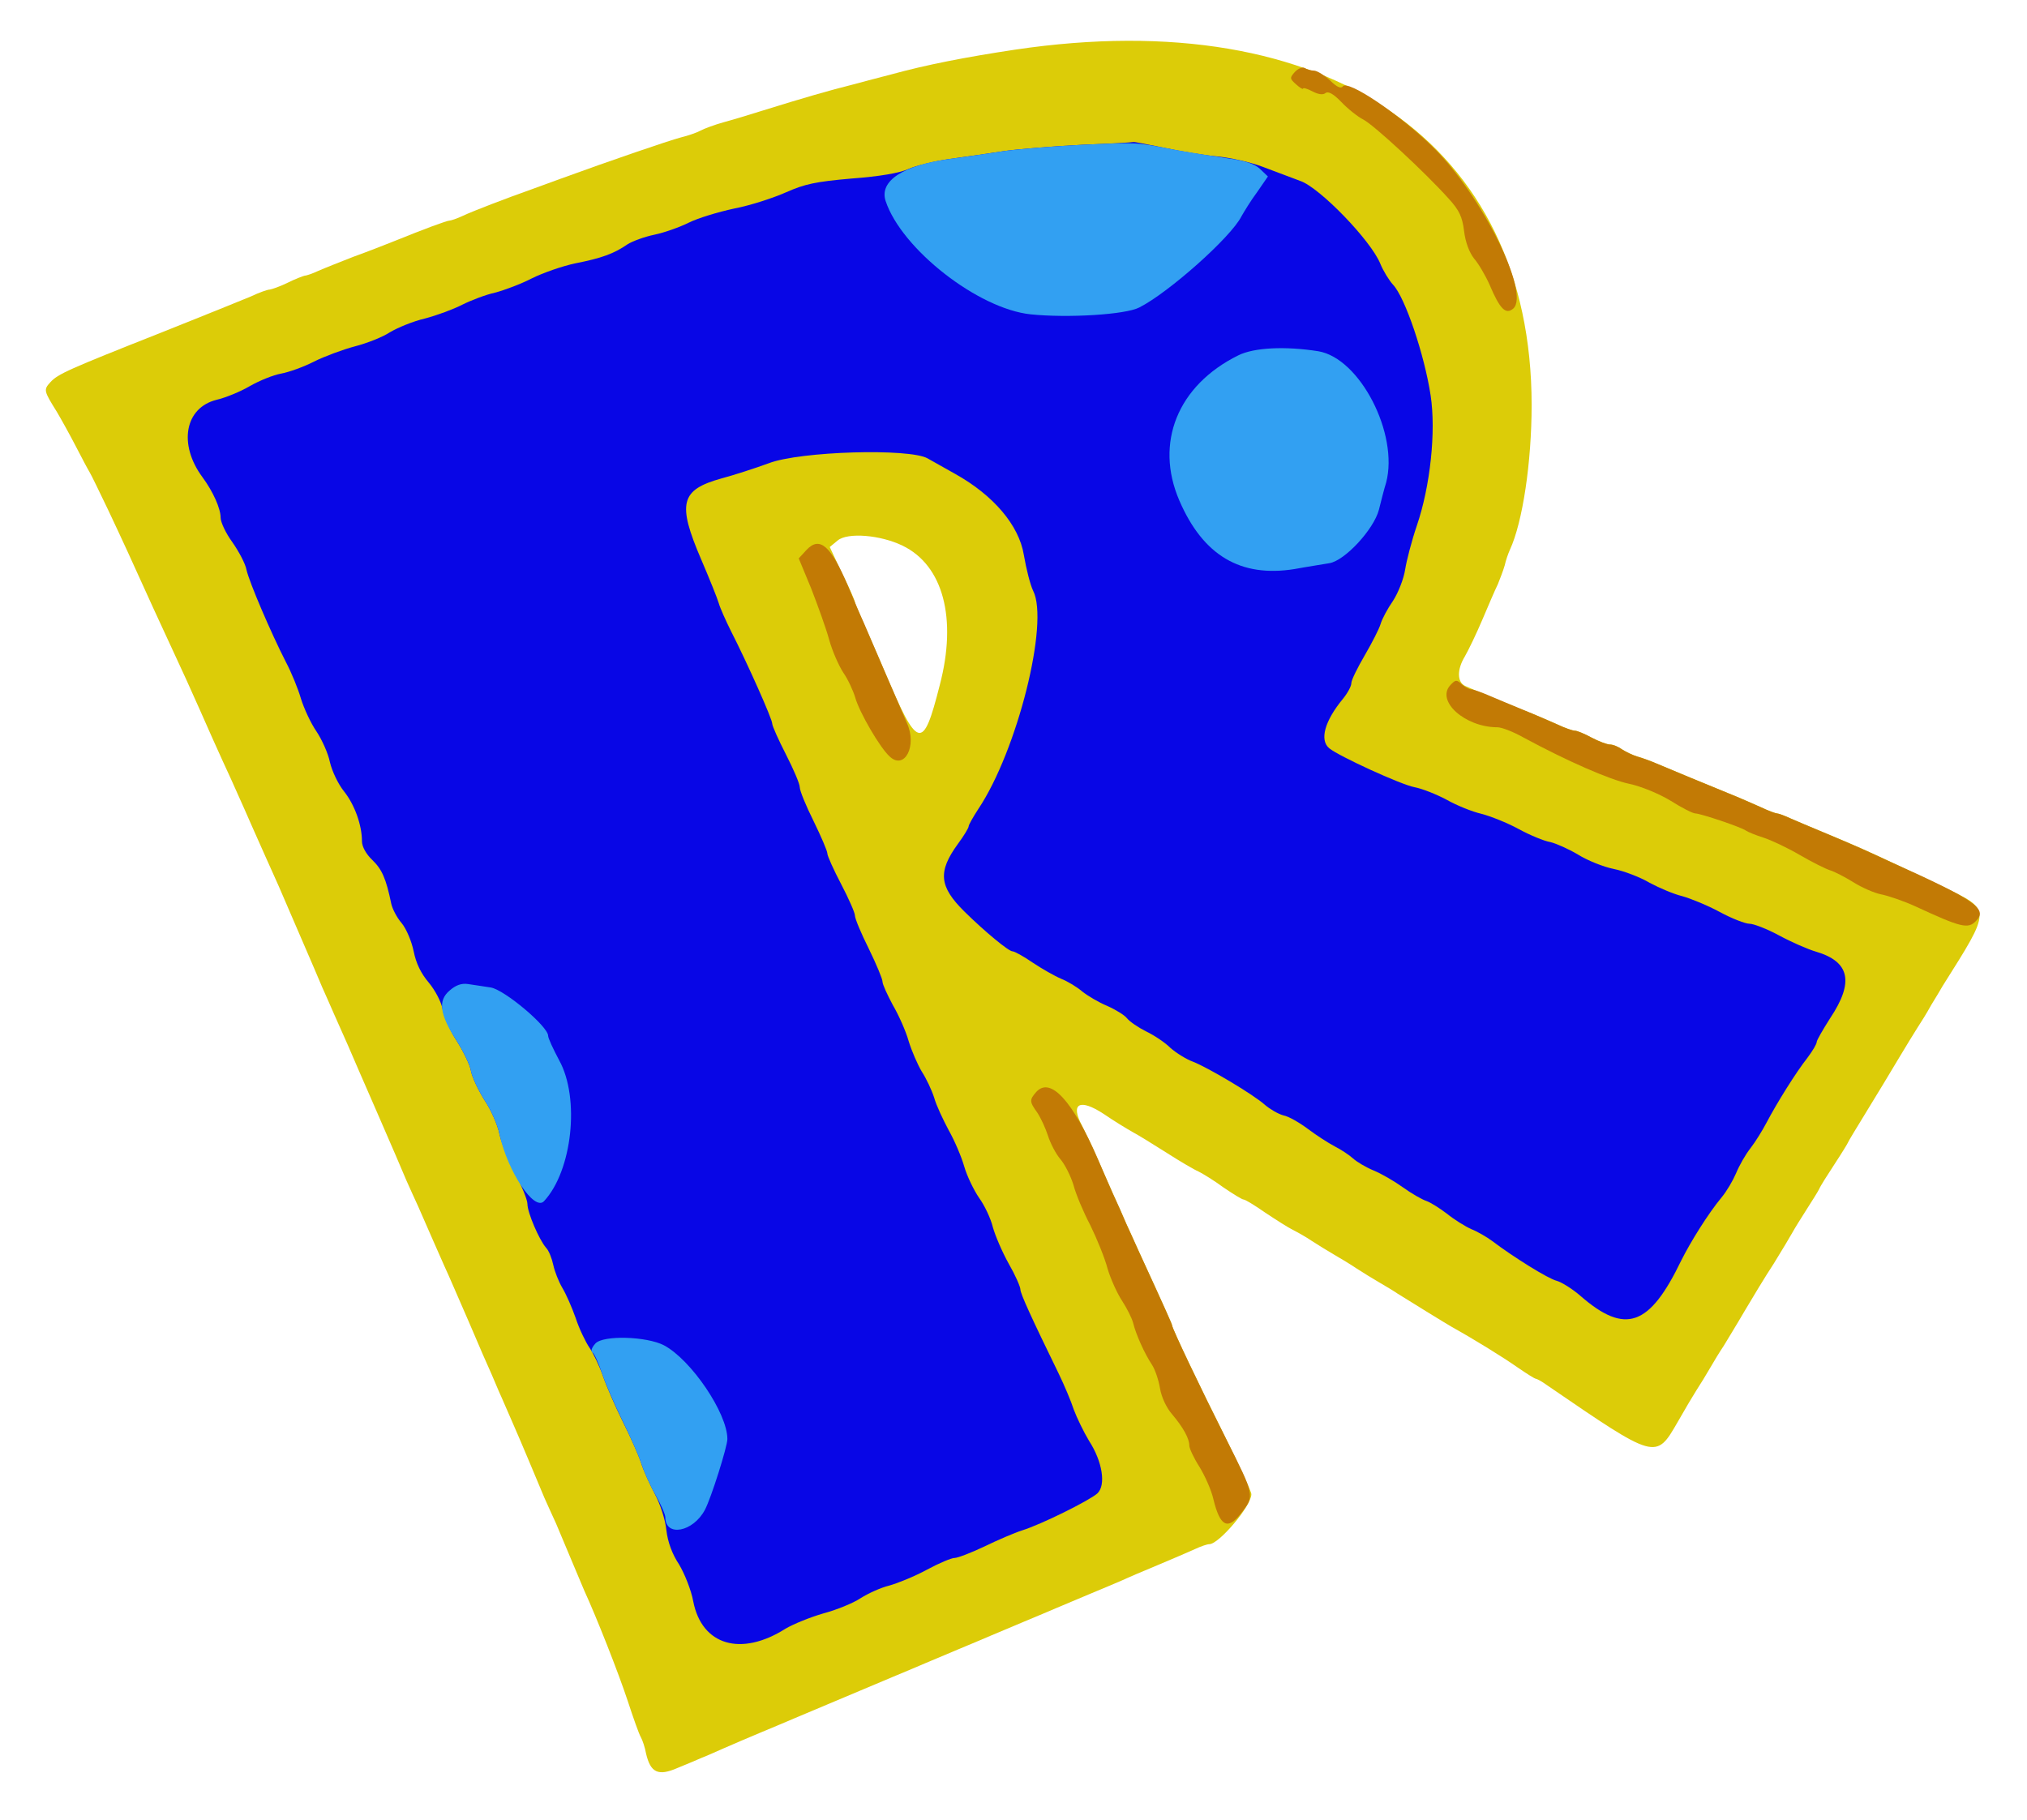
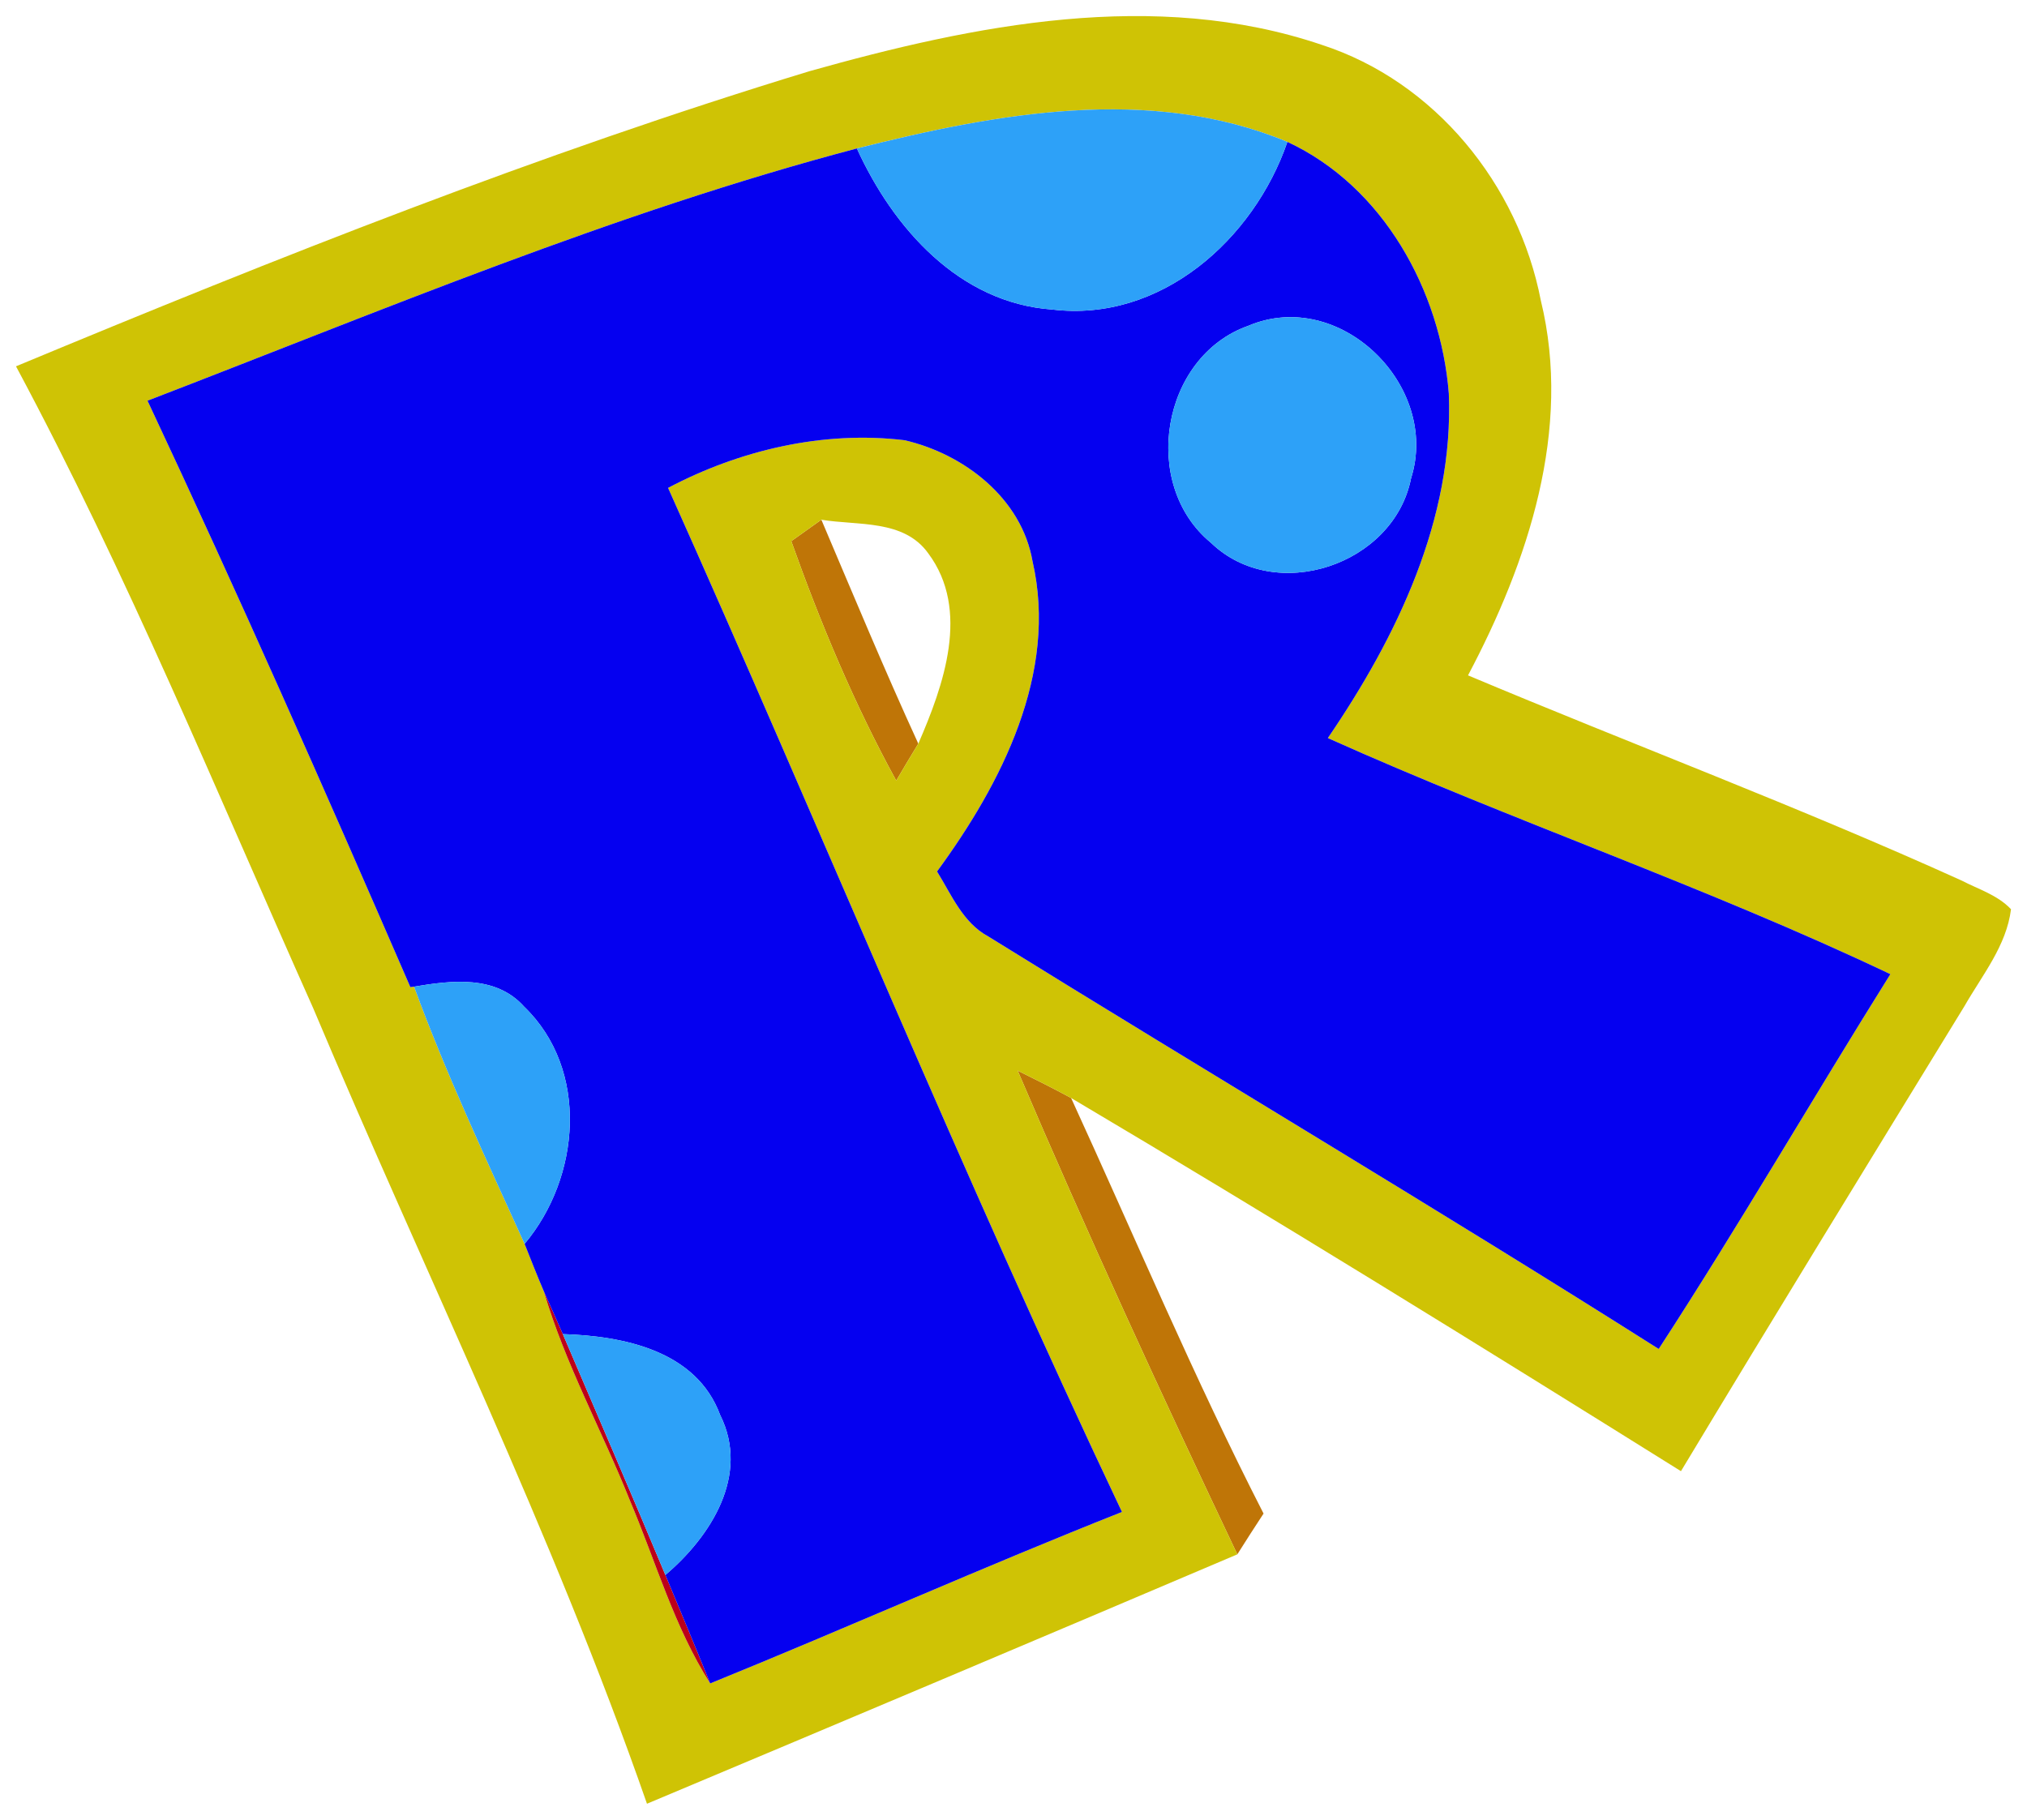
- <svg xmlns="http://www.w3.org/2000/svg" viewBox="0 0 147 132">
-   <g transform="scale(0.25)">
-     <g transform="translate(0,528) scale(0.1,-0.1)">
-       <path fill="#dccc08" d="M2945 5136 c-146 -22 -258 -44 -360 -72 -27 -7 -77 -20 -110 -29 -65 -16 -151 -41 -260 -75 -38 -12 -91 -28 -117 -35 -25 -7 -55 -18 -66 -24 -11 -6 -37 -15 -58 -20 -34 -9 -201 -66 -349 -120 -27 -10 -66 -24 -85 -31 -65 -23 -165 -61 -197 -76 -17 -8 -35 -14 -39 -14 -8 0 -75 -25 -164 -61 -25 -10 -76 -30 -115 -44 -38 -15 -84 -33 -102 -41 -17 -8 -35 -14 -40 -14 -4 -1 -26 -9 -48 -20 -22 -11 -46 -19 -52 -20 -7 0 -32 -9 -55 -20 -24 -10 -140 -57 -258 -104 -273 -108 -302 -121 -324 -145 -20 -22 -19 -25 19 -86 13 -22 38 -67 55 -100 17 -33 35 -67 40 -75 5 -8 29 -58 54 -110 42 -89 64 -137 131 -285 15 -33 42 -91 60 -130 18 -38 52 -113 75 -165 23 -52 53 -120 67 -150 14 -30 34 -74 44 -97 11 -24 28 -63 39 -88 11 -25 29 -65 40 -90 11 -25 29 -64 39 -87 10 -24 40 -92 66 -153 26 -60 53 -123 60 -140 7 -16 23 -51 34 -77 12 -27 30 -67 40 -90 10 -24 49 -113 86 -198 37 -85 75 -173 84 -195 10 -22 25 -56 34 -75 33 -76 58 -132 76 -173 11 -23 42 -96 71 -162 28 -66 58 -135 66 -152 8 -18 20 -48 28 -65 8 -18 23 -53 34 -78 11 -25 32 -74 47 -110 15 -36 35 -83 44 -105 10 -22 25 -56 34 -75 8 -19 27 -64 42 -100 15 -36 33 -78 40 -95 35 -76 99 -238 126 -320 16 -49 33 -97 38 -105 5 -9 12 -30 15 -47 13 -56 35 -67 92 -42 27 11 58 24 69 29 11 4 40 17 65 28 25 11 74 32 110 47 36 15 79 33 95 40 17 7 59 25 95 40 36 15 79 33 95 40 17 7 59 25 95 40 36 15 79 33 95 40 17 7 59 25 95 40 36 15 79 33 95 40 17 7 59 25 95 40 36 15 79 33 95 40 17 7 59 25 95 40 36 15 79 33 95 40 17 8 64 28 105 45 41 17 89 38 107 46 17 8 35 14 41 14 28 0 122 111 122 145 0 8 -34 81 -74 162 -72 143 -156 319 -156 328 0 3 -19 46 -99 220 -10 22 -25 56 -34 75 -8 19 -26 60 -40 90 -13 30 -34 78 -46 105 -12 28 -31 67 -42 89 -35 65 -7 80 63 34 29 -20 67 -43 83 -52 17 -9 62 -37 100 -61 39 -25 80 -49 92 -54 12 -6 45 -26 72 -46 28 -19 54 -35 58 -35 5 0 33 -17 63 -38 30 -20 66 -43 80 -50 14 -7 39 -21 55 -32 17 -11 46 -29 65 -40 19 -11 49 -29 65 -40 17 -11 46 -29 65 -40 19 -11 44 -26 54 -33 56 -35 134 -83 158 -97 68 -38 147 -87 190 -117 26 -18 50 -33 53 -33 3 0 18 -8 33 -19 317 -217 315 -217 379 -106 21 37 46 79 55 93 10 15 27 43 38 62 11 19 29 49 40 65 10 17 38 62 60 100 23 39 61 102 86 140 24 39 48 79 54 90 6 11 24 40 40 65 16 25 33 52 37 60 3 8 24 41 45 73 21 32 38 60 38 61 0 2 25 43 55 92 30 49 72 118 92 152 21 35 46 76 55 90 10 15 28 44 40 66 13 21 28 46 33 55 143 227 143 220 0 289 -166 80 -238 113 -345 157 -36 15 -79 33 -97 41 -17 8 -34 14 -38 14 -4 0 -26 8 -49 19 -23 10 -63 28 -91 39 -71 29 -175 72 -210 87 -16 7 -41 16 -55 20 -14 4 -34 14 -45 21 -11 8 -26 14 -35 14 -8 0 -32 9 -53 20 -20 11 -42 20 -48 20 -7 0 -30 8 -53 19 -38 17 -62 27 -198 82 -29 12 -60 25 -68 29 -23 11 -24 47 -1 85 11 19 34 67 51 107 17 40 37 87 45 103 7 17 16 41 20 55 3 14 10 34 15 45 37 80 63 254 63 420 0 760 -589 1166 -1498 1031z m-327 -1439 c118 -57 159 -211 108 -405 -49 -193 -63 -189 -161 43 -26 61 -56 128 -66 151 -10 23 -19 44 -19 47 0 4 -16 41 -37 83 l-36 77 23 19 c29 24 124 16 188 -15z" />
-       <path fill="#c27a05" d="M3756 5071 c-15 -17 -15 -19 4 -36 11 -10 20 -15 20 -12 0 3 12 0 27 -8 17 -9 31 -11 38 -5 8 6 23 -2 46 -26 19 -20 48 -43 64 -51 31 -16 180 -154 248 -230 30 -33 39 -52 44 -93 4 -33 15 -62 29 -80 13 -15 33 -49 45 -76 30 -71 47 -88 69 -69 49 45 -92 329 -232 467 -96 95 -250 199 -263 177 -5 -7 -18 -1 -36 17 -16 15 -37 28 -46 29 -10 0 -23 4 -29 8 -6 3 -19 -2 -28 -12z M2340 3685 l-23 -25 36 -87 c19 -49 43 -115 52 -148 9 -33 28 -76 41 -96 14 -20 29 -53 35 -73 12 -43 72 -146 100 -171 43 -40 80 31 50 97 -10 24 -40 93 -66 153 -26 61 -53 124 -60 140 -8 17 -28 64 -45 105 -50 117 -82 145 -120 105z M4207 3292 c-42 -46 43 -122 137 -122 12 0 46 -13 76 -30 126 -68 249 -122 306 -134 34 -7 87 -29 120 -49 33 -21 65 -37 72 -37 15 0 134 -40 147 -50 6 -4 28 -13 50 -20 22 -7 69 -29 105 -50 36 -21 76 -41 89 -45 13 -4 44 -20 68 -35 24 -15 60 -31 81 -35 20 -4 64 -19 97 -34 134 -62 154 -67 177 -43 35 35 -2 61 -247 171 -22 10 -60 28 -85 39 -25 11 -74 32 -110 47 -36 15 -79 33 -97 41 -17 8 -34 14 -38 14 -4 0 -26 8 -49 19 -23 10 -63 28 -91 39 -71 29 -175 72 -210 87 -16 7 -41 16 -55 20 -14 4 -34 14 -45 21 -11 8 -26 14 -35 14 -8 0 -32 9 -53 20 -20 11 -42 20 -48 20 -7 0 -30 8 -53 19 -23 10 -66 29 -96 41 -30 12 -74 31 -98 41 -23 10 -48 19 -54 19 -6 0 -19 7 -28 15 -15 14 -18 13 -33 -3z M3006 2112 c-20 -23 -20 -28 3 -60 10 -15 24 -45 31 -67 7 -22 23 -53 36 -68 13 -15 30 -49 38 -75 7 -27 29 -79 49 -117 19 -39 42 -95 50 -126 9 -30 28 -72 42 -93 13 -20 28 -49 32 -64 8 -33 33 -89 55 -122 9 -14 19 -44 23 -68 4 -25 19 -57 35 -75 32 -38 50 -70 50 -91 0 -8 13 -36 29 -61 16 -26 35 -68 41 -95 19 -78 41 -90 79 -42 41 53 42 50 -43 219 -72 143 -156 319 -156 328 0 3 -19 46 -99 220 -10 22 -25 56 -34 75 -8 19 -26 60 -40 90 -13 30 -33 75 -43 99 -73 168 -137 238 -178 193z" />
-       <path fill="#0806e6" d="M3140 4860 c-80 -4 -181 -12 -225 -18 -44 -7 -115 -17 -159 -23 -43 -6 -97 -19 -120 -29 -26 -12 -85 -22 -166 -28 -104 -9 -136 -16 -190 -40 -36 -16 -103 -38 -150 -47 -47 -10 -106 -28 -132 -41 -26 -13 -71 -29 -100 -35 -29 -6 -64 -19 -78 -28 -39 -27 -75 -40 -151 -55 -38 -8 -95 -28 -127 -44 -31 -16 -79 -34 -106 -41 -27 -6 -69 -22 -95 -35 -25 -13 -74 -31 -108 -40 -35 -8 -80 -27 -102 -40 -21 -14 -67 -32 -102 -41 -34 -9 -88 -29 -118 -44 -31 -16 -74 -31 -96 -35 -22 -4 -62 -20 -90 -36 -27 -16 -71 -34 -97 -40 -92 -23 -111 -129 -41 -224 31 -42 53 -91 53 -118 0 -13 15 -45 34 -71 19 -27 38 -63 41 -80 8 -36 71 -183 114 -267 16 -30 36 -79 44 -107 9 -29 29 -72 45 -95 16 -24 34 -64 39 -89 6 -26 24 -64 41 -85 31 -39 52 -98 52 -145 0 -15 12 -37 30 -54 28 -27 40 -54 55 -127 3 -14 16 -40 30 -56 14 -17 29 -53 35 -82 7 -35 21 -64 44 -91 19 -23 36 -56 40 -77 3 -20 21 -62 41 -92 19 -30 38 -69 41 -86 3 -18 21 -56 39 -85 19 -28 39 -73 44 -100 6 -26 26 -78 46 -114 19 -37 35 -76 35 -88 0 -25 34 -104 54 -127 8 -8 17 -31 21 -50 4 -19 16 -49 26 -66 11 -18 28 -57 39 -88 10 -31 29 -70 40 -86 11 -16 29 -53 39 -82 10 -29 36 -89 58 -133 22 -44 46 -98 53 -120 7 -22 25 -62 40 -90 15 -28 30 -74 33 -104 4 -35 17 -70 37 -100 16 -27 35 -74 41 -107 25 -128 139 -161 268 -79 22 13 71 33 109 44 38 10 87 30 108 44 22 14 59 31 84 37 25 7 74 27 109 46 35 19 71 34 80 34 9 0 48 15 86 33 39 19 88 40 110 47 55 17 194 86 218 107 26 24 15 93 -24 153 -15 25 -35 66 -44 90 -8 25 -28 72 -44 105 -79 162 -111 232 -111 244 0 8 -15 42 -34 75 -19 34 -39 81 -46 106 -6 25 -24 63 -40 85 -15 22 -35 63 -43 91 -8 28 -28 75 -45 105 -16 30 -36 72 -42 94 -7 22 -23 56 -36 76 -12 20 -29 59 -38 88 -8 29 -29 76 -46 105 -16 30 -30 60 -30 68 0 8 -18 51 -40 96 -22 44 -40 87 -40 96 0 8 -18 49 -40 91 -22 42 -40 82 -40 89 0 7 -18 49 -40 94 -22 44 -40 88 -40 98 0 10 -18 52 -40 95 -22 43 -40 83 -40 90 0 13 -71 173 -120 269 -15 30 -31 66 -35 80 -4 14 -27 71 -51 127 -70 163 -60 202 59 235 34 9 96 29 137 44 91 35 409 44 461 14 14 -8 50 -28 80 -45 111 -62 185 -149 199 -235 7 -41 19 -88 27 -104 47 -92 -46 -464 -159 -633 -15 -23 -28 -46 -28 -50 0 -5 -14 -28 -31 -51 -59 -81 -55 -124 19 -197 60 -59 128 -115 139 -115 6 0 33 -15 59 -33 27 -18 64 -39 83 -47 18 -7 46 -24 61 -37 15 -12 47 -31 71 -41 25 -11 51 -27 58 -36 8 -10 33 -27 55 -38 23 -11 55 -32 71 -48 17 -15 46 -33 65 -40 44 -17 177 -96 210 -126 14 -12 38 -26 53 -30 16 -3 48 -22 72 -40 24 -18 58 -40 77 -50 18 -9 42 -25 53 -35 11 -10 38 -26 60 -35 22 -9 60 -31 85 -49 25 -18 55 -35 67 -39 12 -4 39 -21 60 -37 21 -17 53 -37 71 -45 18 -7 45 -23 60 -34 62 -47 163 -110 188 -116 14 -4 45 -23 69 -44 130 -113 200 -88 292 103 27 54 78 136 117 183 15 18 33 49 42 70 9 22 27 54 42 73 14 18 35 52 47 75 30 57 85 145 118 187 15 20 27 40 27 46 0 5 18 36 39 69 70 105 57 164 -41 193 -24 7 -72 28 -107 47 -35 19 -74 34 -86 34 -12 0 -51 15 -86 34 -35 19 -84 39 -109 46 -25 6 -67 24 -95 39 -27 16 -74 34 -104 40 -30 6 -77 25 -104 42 -27 16 -63 32 -80 36 -18 3 -59 20 -92 38 -33 18 -81 37 -108 44 -26 6 -71 24 -101 41 -30 16 -71 32 -92 36 -39 7 -220 90 -248 113 -29 24 -13 80 40 144 13 16 24 36 24 45 0 9 18 45 39 81 21 36 42 77 46 91 4 14 20 44 36 67 15 23 31 64 35 90 4 26 19 84 34 128 39 114 56 273 40 378 -18 118 -74 284 -109 321 -11 12 -28 39 -37 61 -27 67 -176 221 -232 240 -26 10 -75 28 -109 41 -34 13 -92 26 -130 30 -37 3 -107 15 -155 25 -48 10 -89 18 -90 17 -2 -1 -68 -5 -148 -8z" />
-       <path fill="#32a0f2" d="M3140 4860 c-80 -4 -181 -12 -225 -18 -44 -7 -116 -17 -159 -23 -136 -18 -206 -64 -187 -122 46 -139 268 -313 421 -329 107 -11 275 -1 315 20 85 43 266 204 296 264 8 14 28 47 46 71 l31 45 -23 22 c-16 15 -44 24 -96 31 -41 6 -110 17 -154 25 -113 22 -105 21 -265 14z M3592 4249 c-176 -87 -243 -254 -171 -421 69 -160 178 -224 334 -199 38 7 84 14 101 17 45 7 129 98 144 155 6 24 15 60 21 79 37 141 -76 361 -197 381 -95 15 -186 11 -232 -12z M1304 2406 c-34 -29 -29 -69 21 -146 19 -30 38 -69 41 -86 3 -18 21 -56 39 -85 19 -28 39 -73 44 -100 24 -109 101 -224 129 -194 82 88 105 299 44 409 -17 32 -32 64 -32 71 0 27 -126 133 -166 140 -21 3 -51 8 -66 10 -19 3 -36 -3 -54 -19z M1727 1382 c-11 -12 -14 -23 -8 -26 5 -3 17 -30 27 -59 9 -28 36 -90 59 -137 23 -47 48 -103 55 -125 7 -22 25 -63 41 -91 16 -28 29 -58 29 -66 0 -58 81 -43 115 22 18 34 65 183 65 205 0 75 -105 230 -184 272 -50 26 -177 30 -199 5z" />
-     </g>
-   </g>
+ <svg xmlns="http://www.w3.org/2000/svg" viewBox="149.32 863.11 126.70 113.76">
+   <path fill="#bf7507" d="M 198.78 896.94 C 199.25 896.60 200.19 895.94 200.66 895.60 C 202.65 900.28 204.60 904.98 206.72 909.60 C 206.26 910.36 205.80 911.12 205.34 911.91 C 202.72 907.13 200.60 902.06 198.78 896.94 Z" />
+   <path fill="#bf7507" d="M 212.93 930.04 C 214.04 930.59 215.16 931.15 216.27 931.75 C 220.25 940.43 223.95 949.23 228.30 957.73 C 227.75 958.57 227.20 959.42 226.66 960.28 C 221.91 950.28 217.28 940.22 212.93 930.04 Z" />
+   <path fill="#cfc305" d="M 199.92 867.56 C 210.22 864.66 221.50 862.38 231.93 865.91 C 239.02 868.21 244.23 874.65 245.63 881.89 C 247.60 889.95 244.84 898.23 241.08 905.33 C 251.35 909.65 261.79 913.56 271.94 918.16 C 272.98 918.70 274.18 919.06 275.02 919.95 C 274.74 922.23 273.22 924.07 272.11 926.01 C 266.18 935.69 260.24 945.36 254.39 955.08 C 241.76 947.19 229.09 939.35 216.27 931.75 C 215.16 931.15 214.04 930.59 212.93 930.04 C 217.28 940.22 221.91 950.28 226.66 960.28 C 214.37 965.51 202.07 970.70 189.76 975.87 C 183.84 958.88 175.87 942.69 168.89 926.12 C 162.88 912.67 157.28 899.00 150.32 886.01 C 166.60 879.24 183.04 872.70 199.92 867.56  M 202.88 872.39 C 187.69 876.40 173.18 882.53 158.54 888.16 C 164.23 900.28 169.64 912.53 174.97 924.82 L 175.20 924.79 C 177.21 930.27 179.70 935.56 182.11 940.87 C 182.50 941.85 182.88 942.83 183.31 943.83 C 184.65 948.38 186.95 952.54 188.70 956.93 C 190.32 960.75 191.46 964.81 193.71 968.35 C 202.32 964.85 210.81 961.05 219.45 957.63 C 209.45 936.54 200.62 914.91 191.08 893.61 C 195.57 891.24 200.79 890.02 205.86 890.63 C 209.58 891.49 213.18 894.26 213.86 898.20 C 215.47 905.19 211.92 912.09 207.89 917.59 C 208.79 919.04 209.50 920.79 211.09 921.65 C 225.03 930.29 239.14 938.66 253.00 947.44 C 258.01 939.74 262.61 931.79 267.48 924.01 C 256.00 918.55 243.92 914.46 232.32 909.25 C 236.64 902.92 240.20 895.54 239.88 887.71 C 239.37 881.28 235.78 874.76 229.79 871.98 C 221.18 868.40 211.59 870.20 202.88 872.39  M 198.78 896.94 C 200.60 902.06 202.72 907.13 205.34 911.91 C 205.80 911.12 206.26 910.36 206.72 909.60 C 208.30 905.96 209.99 901.25 207.34 897.70 C 205.81 895.56 202.93 895.98 200.66 895.60 C 200.19 895.94 199.25 896.60 198.78 896.94 Z" />
+   <path fill="#bc0019" d="M 183.31 943.83 C 183.70 944.71 184.11 945.60 184.50 946.51 C 186.64 951.52 188.81 956.53 190.91 961.57 C 191.85 963.82 192.79 966.07 193.71 968.35 C 191.46 964.81 190.32 960.75 188.70 956.93 C 186.95 952.54 184.65 948.38 183.31 943.83 Z" />
+   <path fill="#0500f0" d="M 229.79 871.98 C 235.78 874.76 239.37 881.28 239.88 887.71 C 240.20 895.54 236.64 902.92 232.32 909.25 C 243.92 914.46 256.00 918.55 267.48 924.01 C 262.61 931.79 258.01 939.74 253.00 947.44 C 239.14 938.66 225.03 930.29 211.09 921.65 C 209.50 920.79 208.79 919.04 207.89 917.59 C 211.92 912.09 215.47 905.19 213.86 898.20 C 213.18 894.26 209.58 891.49 205.86 890.63 C 200.79 890.02 195.57 891.24 191.08 893.61 C 200.62 914.91 209.45 936.54 219.45 957.63 C 210.81 961.05 202.32 964.85 193.71 968.35 C 192.79 966.07 191.85 963.82 190.91 961.57 C 193.75 959.16 196.21 955.32 194.33 951.56 C 192.84 947.54 188.29 946.63 184.50 946.51 C 184.11 945.60 183.70 944.71 183.31 943.83 C 182.88 942.83 182.50 941.85 182.11 940.87 C 185.60 936.72 186.17 929.98 182.08 926.04 C 180.30 924.05 177.54 924.40 175.20 924.79 L 174.97 924.82 C 169.64 912.53 164.23 900.28 158.54 888.16 C 173.18 882.53 187.69 876.40 202.88 872.39 C 205.15 877.37 209.28 882.05 215.09 882.46 C 221.87 883.28 227.69 878.08 229.79 871.98  M 227.34 883.48 C 221.91 885.40 220.57 893.39 225.01 897.04 C 229.03 900.92 236.45 898.44 237.52 893.01 C 239.35 887.22 233.06 881.05 227.34 883.48 Z" />
+   <path fill="#2da1f8" d="M 202.88 872.39 C 211.59 870.20 221.18 868.40 229.79 871.98 C 227.69 878.08 221.87 883.28 215.09 882.46 C 209.28 882.05 205.15 877.37 202.88 872.39 Z" />
+   <path fill="#2da1f8" d="M 227.34 883.48 C 233.06 881.05 239.35 887.22 237.52 893.01 C 236.45 898.44 229.03 900.92 225.01 897.04 C 220.57 893.39 221.91 885.40 227.34 883.48 Z" />
+   <path fill="#2da1f8" d="M 175.20 924.79 C 177.54 924.40 180.30 924.05 182.08 926.04 C 186.17 929.98 185.60 936.72 182.11 940.87 C 179.70 935.56 177.21 930.27 175.20 924.79 Z" />
+   <path fill="#2da1f8" d="M 184.50 946.51 C 188.29 946.63 192.84 947.54 194.33 951.56 C 196.21 955.32 193.75 959.16 190.91 961.57 C 188.81 956.53 186.64 951.52 184.50 946.51 Z" />
</svg>
